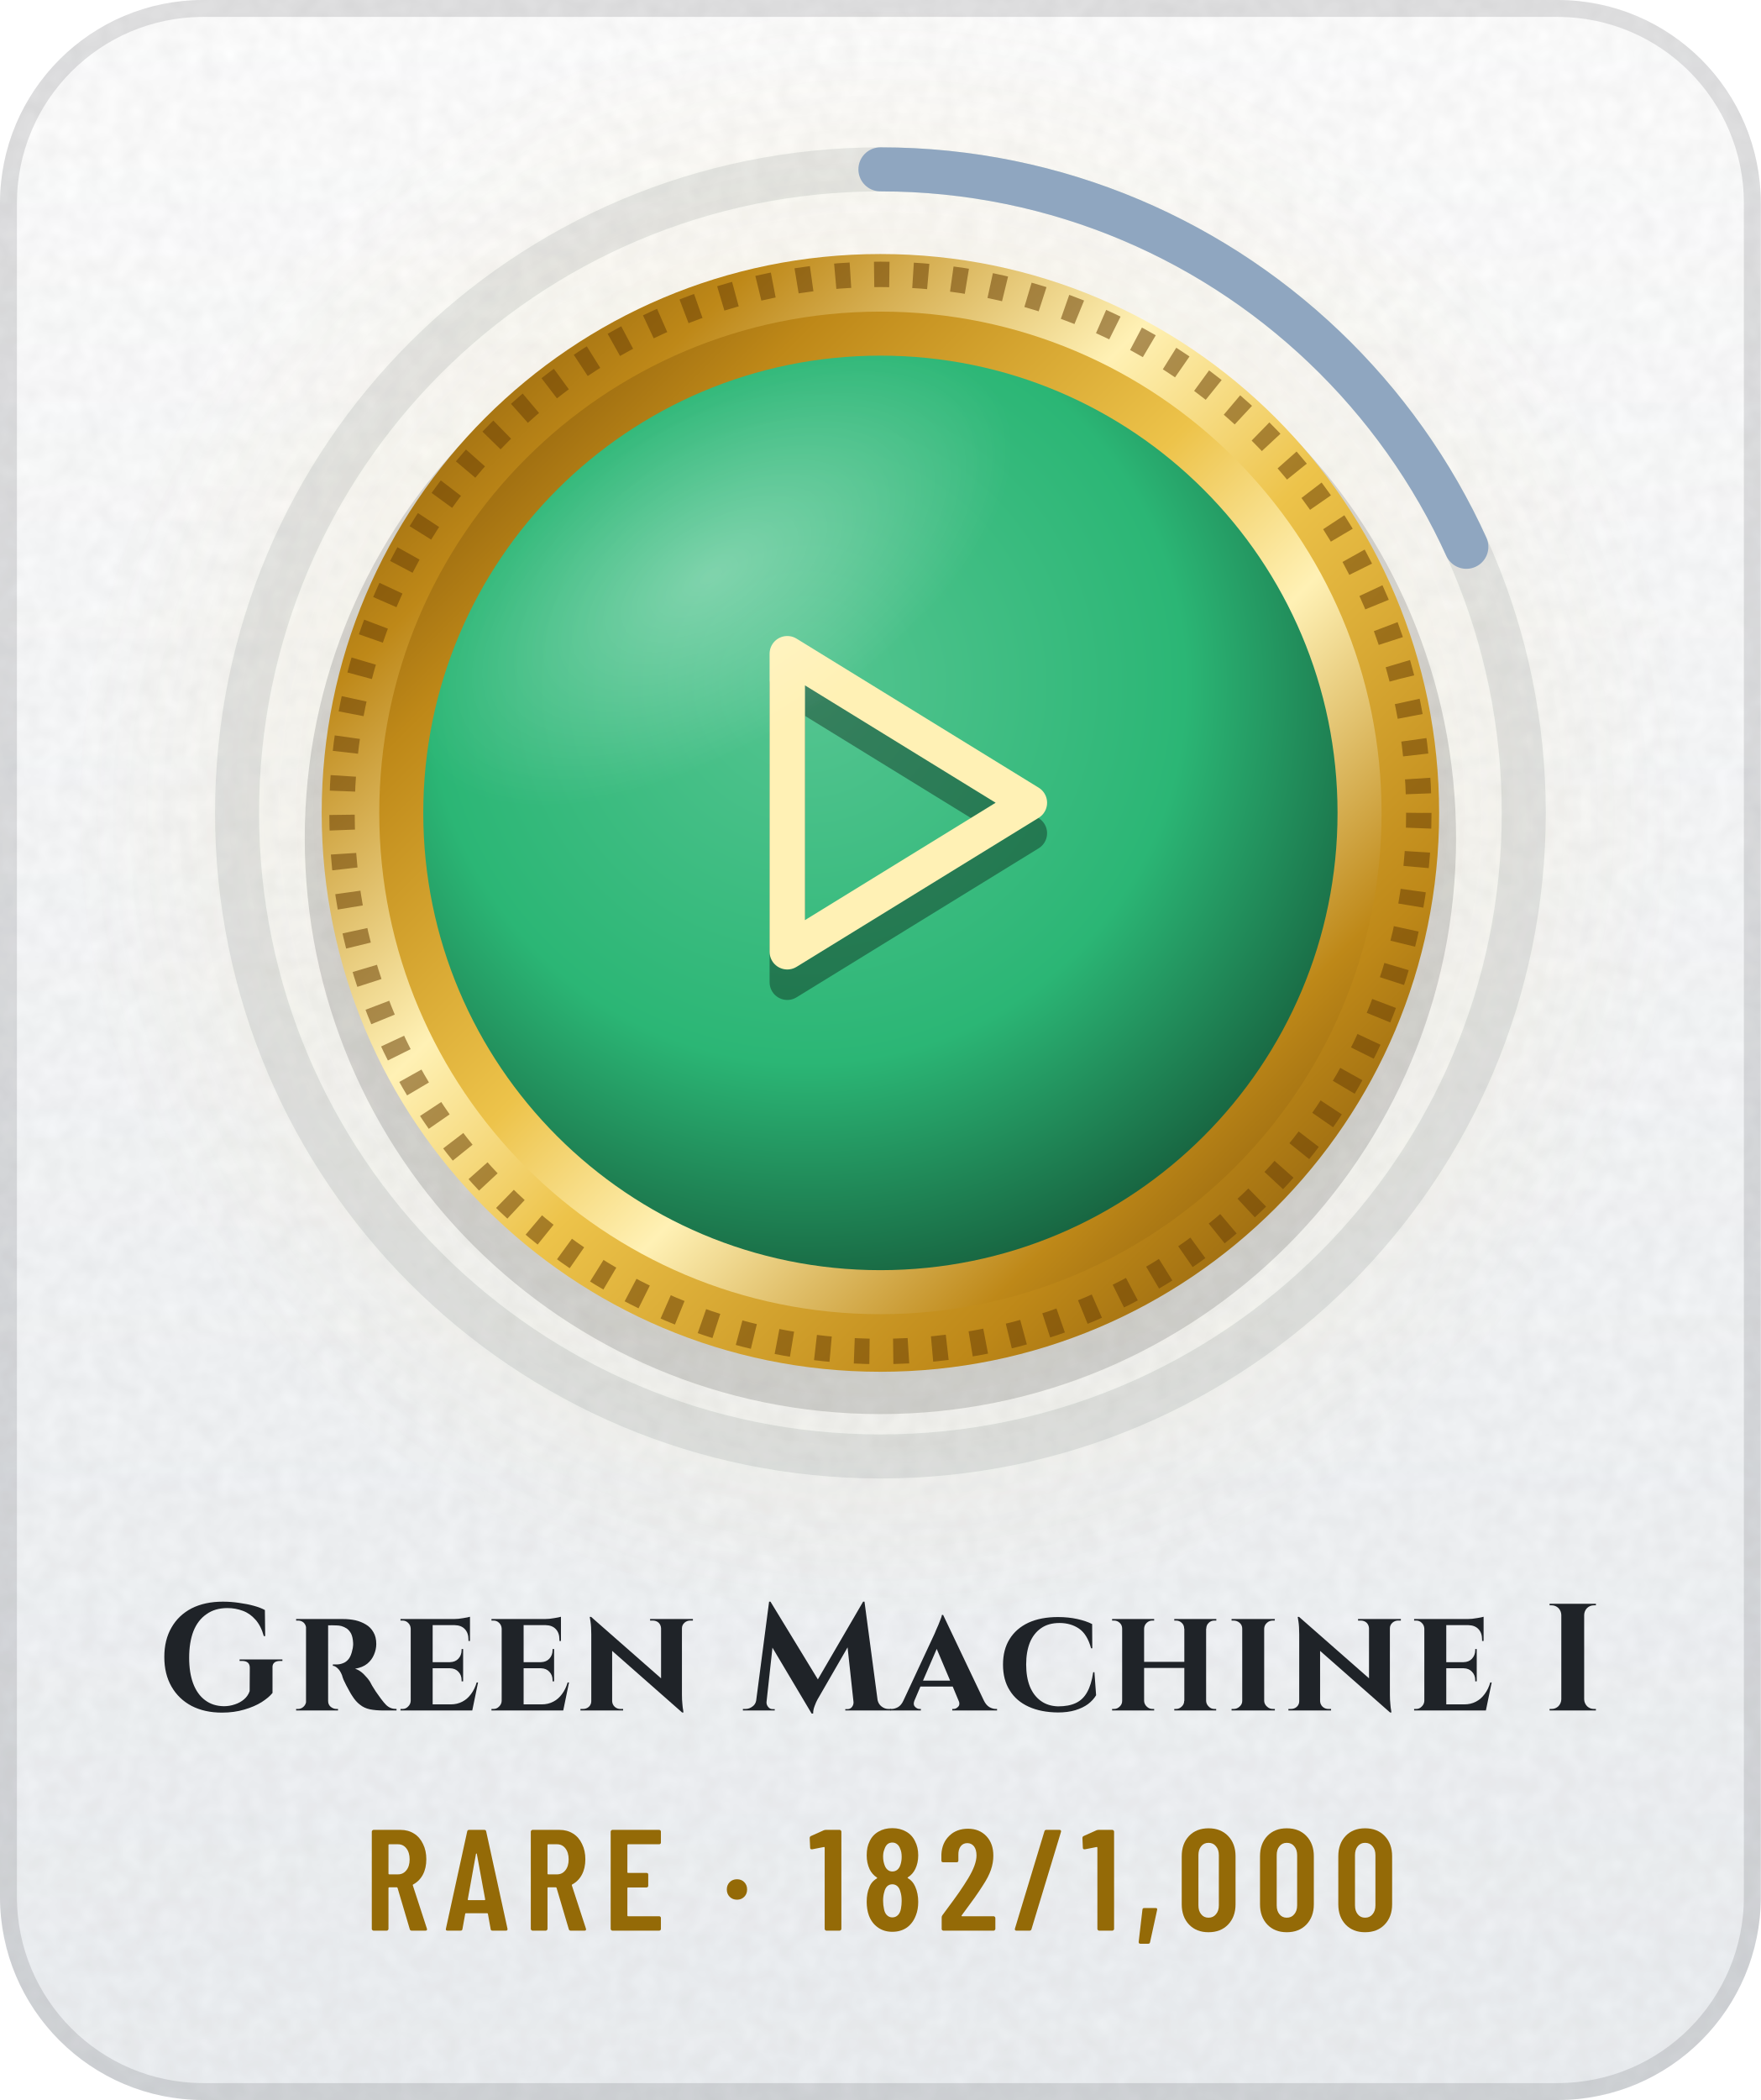
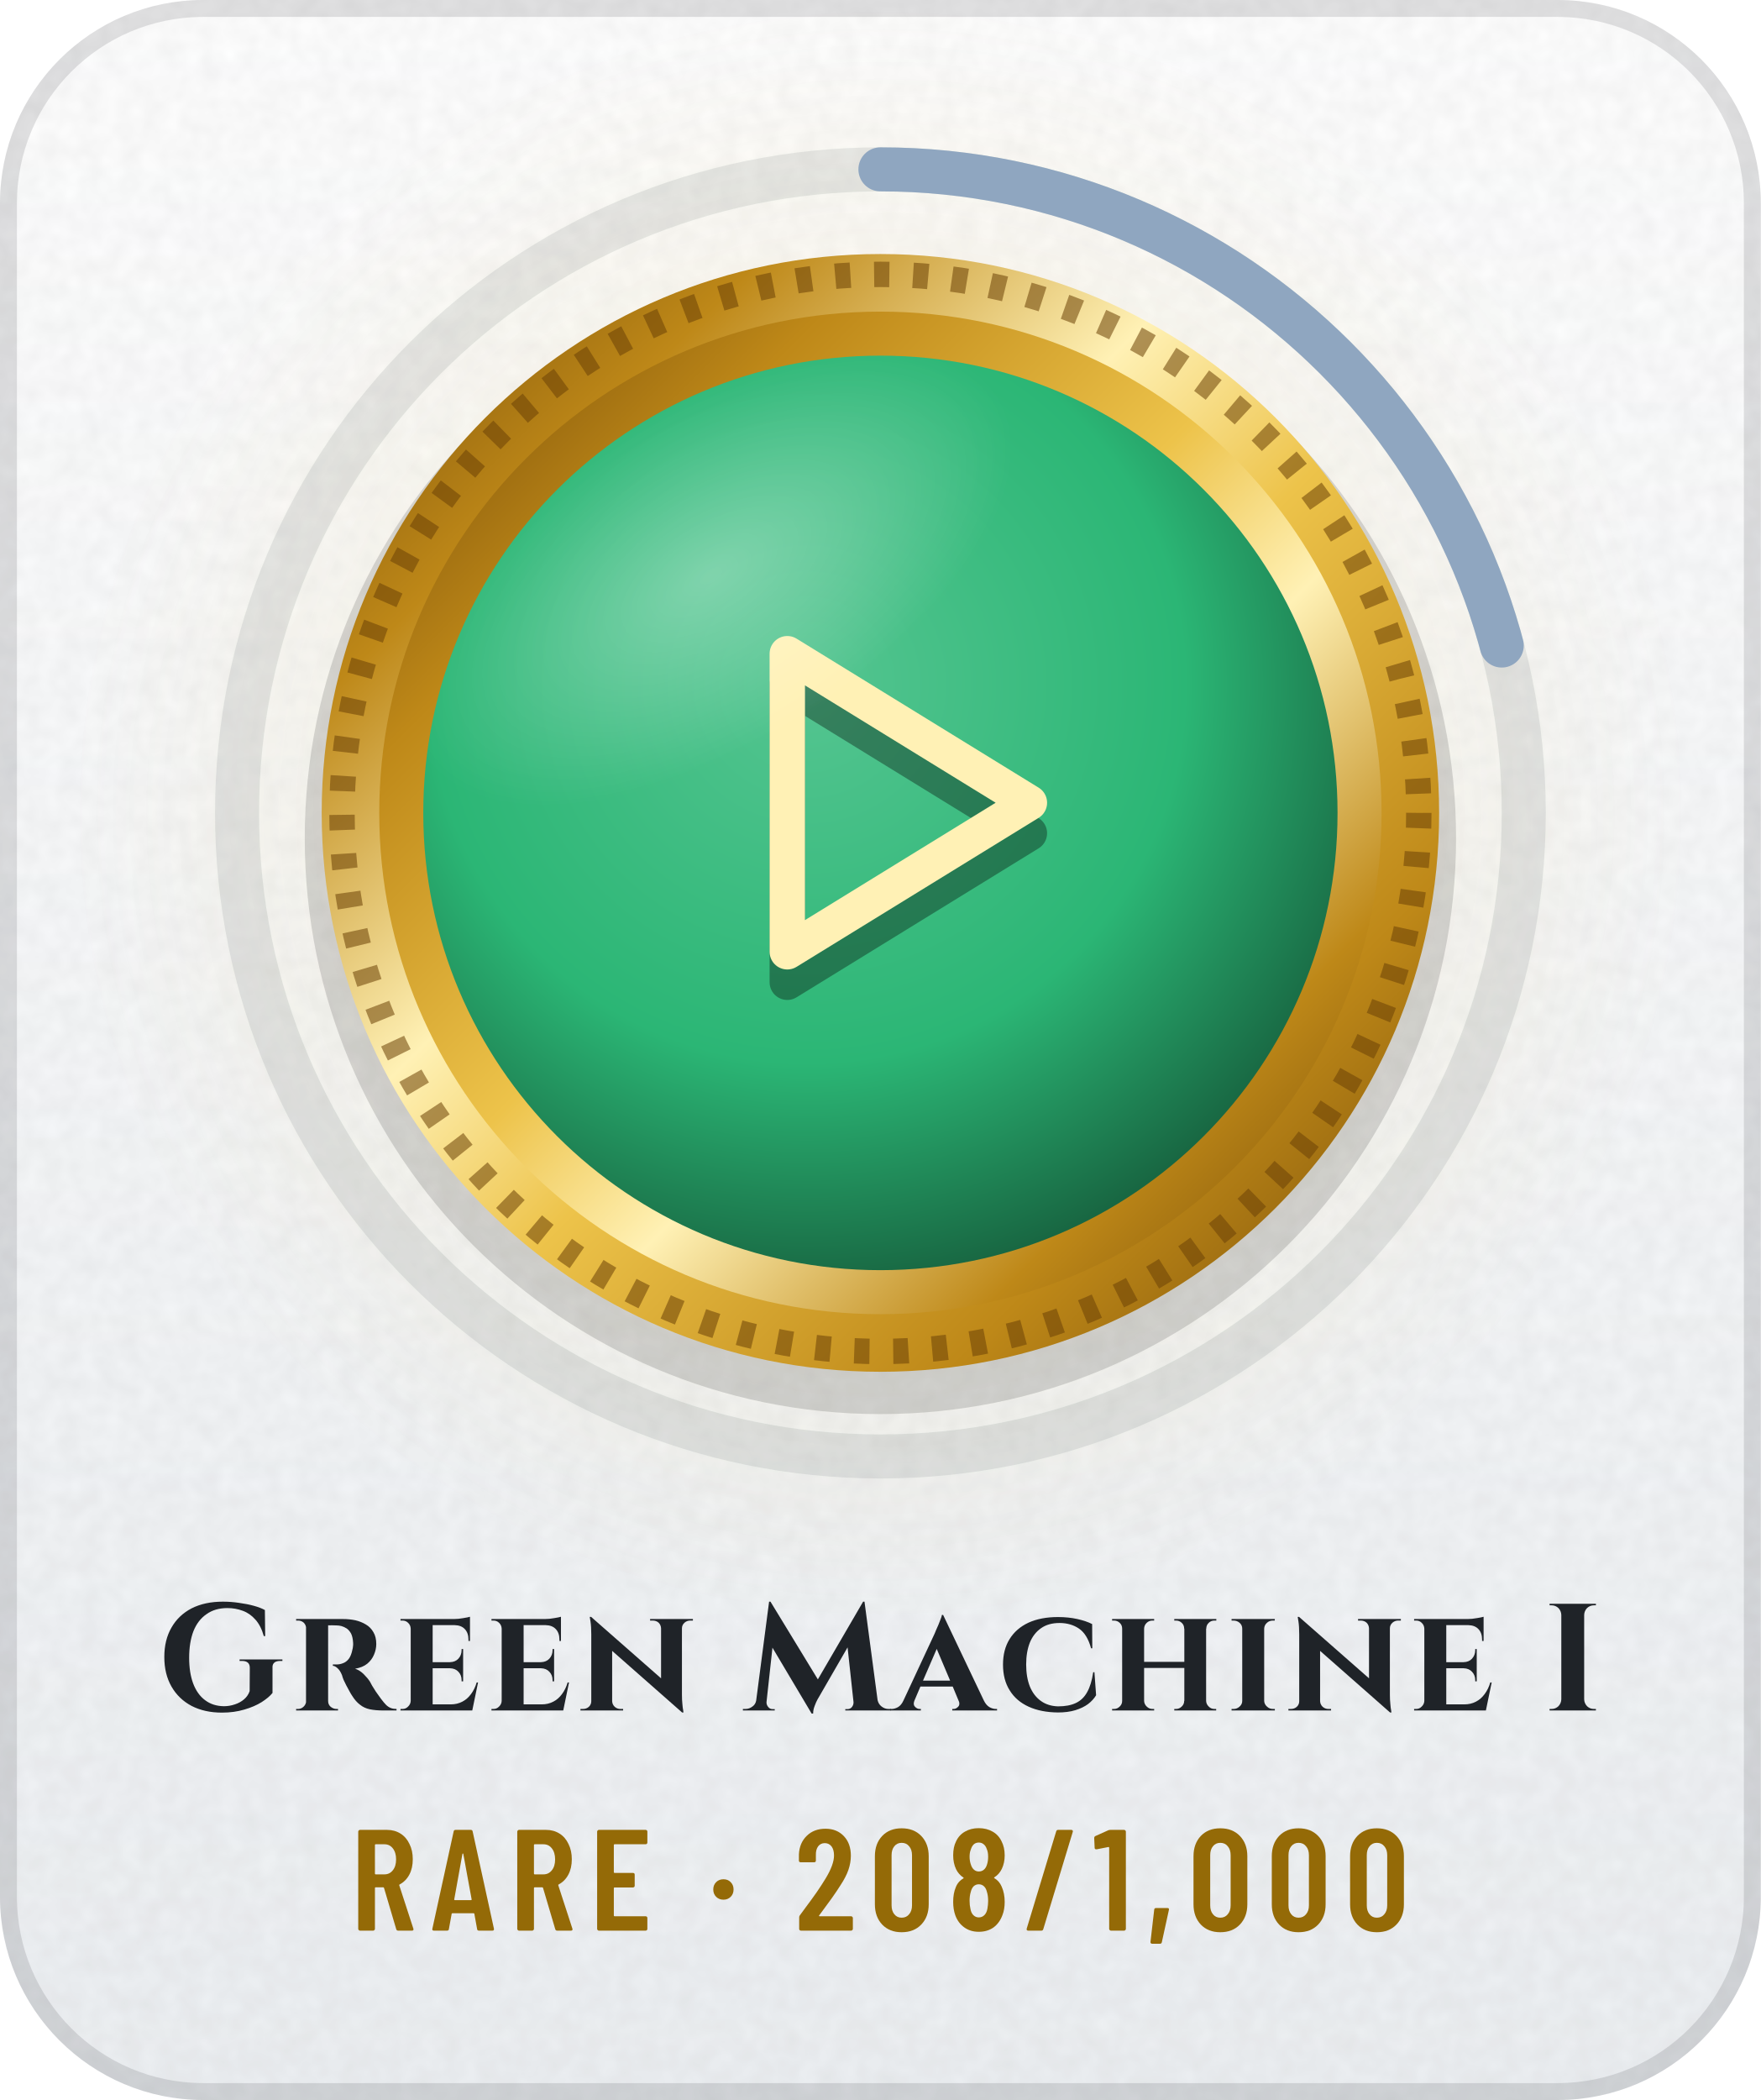
- <svg xmlns="http://www.w3.org/2000/svg" width="104" height="124" viewBox="0 0 104 124" role="img" aria-label="Green Machine I: earned, Rare, 18% to Green Machine II">
+ <svg xmlns="http://www.w3.org/2000/svg" width="104" height="124" viewBox="0 0 104 124" role="img" aria-label="Green Machine I: earned, Rare, 20% to Green Machine II">
  <style>@keyframes tw{0%,100%{opacity:.15;transform:scale(.45)}50%{opacity:1;transform:scale(1)}}.sp{transform-box:fill-box;transform-origin:center;animation:tw 3.4s ease-in-out infinite}@keyframes sh{0%{transform:translateX(-110px)}38%,100%{transform:translateX(200px)}}.sh{animation:sh 6.5s ease-in-out infinite}@keyframes fl{0%,100%{transform:translateY(0)}50%{transform:translateY(-3px)}}.fl{animation:fl 5s ease-in-out infinite}@media (prefers-reduced-motion:reduce){.sp,.fl{animation:none}.sh,.bu{display:none}}</style>
  <defs>
    <linearGradient id="bg" x1="0" y1="0" x2="0" y2="1">
      <stop offset="0" stop-color="#FFFFFF" />
      <stop offset="1" stop-color="#EDF0F3" />
    </linearGradient>
    <clipPath id="card">
      <rect width="104" height="124" rx="12" />
    </clipPath>
    <filter id="grain" x="0" y="0" width="100%" height="100%">
      <feTurbulence type="fractalNoise" baseFrequency=".85" numOctaves="2" stitchTiles="stitch" />
      <feColorMatrix values="0 0 0 0 0 0 0 0 0 0 0 0 0 0 0 0 0 0 .05 0" />
    </filter>
    <radialGradient id="glow" cx=".5" cy=".5" r=".5">
      <stop offset="0" stop-color="#EDC34A" stop-opacity="0.19" />
      <stop offset="1" stop-color="#EDC34A" stop-opacity="0" />
    </radialGradient>
    <linearGradient id="mh" x1="0" y1="0" x2="1" y2="0">
      <stop offset="0" stop-color="#6B4306" />
      <stop offset="0.2" stop-color="#BE8818" />
      <stop offset="0.4" stop-color="#FFF1B5" />
      <stop offset="0.54" stop-color="#EDC34A" />
      <stop offset="0.78" stop-color="#BE8818" />
      <stop offset="1" stop-color="#6B4306" />
    </linearGradient>
    <linearGradient id="md" x1="0" y1="0" x2="1" y2="1">
      <stop offset="0" stop-color="#6B4306" />
      <stop offset="0.2" stop-color="#BE8818" />
      <stop offset="0.4" stop-color="#FFF1B5" />
      <stop offset="0.54" stop-color="#EDC34A" />
      <stop offset="0.78" stop-color="#BE8818" />
      <stop offset="1" stop-color="#6B4306" />
    </linearGradient>
    <linearGradient id="mdr" x1="1" y1="1" x2="0" y2="0">
      <stop offset="0" stop-color="#6B4306" />
      <stop offset="0.2" stop-color="#BE8818" />
      <stop offset="0.4" stop-color="#FFF1B5" />
      <stop offset="0.54" stop-color="#EDC34A" />
      <stop offset="0.78" stop-color="#BE8818" />
      <stop offset="1" stop-color="#6B4306" />
    </linearGradient>
    <linearGradient id="dia" x1="0" y1="0" x2="1" y2="0">
      <stop offset="0" stop-color="#2F7DD1" />
      <stop offset=".5" stop-color="#7B61E0" />
      <stop offset="1" stop-color="#C2449A" />
    </linearGradient>
    <linearGradient id="pb" x1="0" y1="0" x2="1" y2="0">
      <stop offset="0" stop-color="#8FA6C0" />
      <stop offset="1" stop-color="#D3E4F4" />
    </linearGradient>
    <linearGradient id="shg" x1="0" y1="0" x2="1" y2="0">
      <stop offset="0" stop-color="#FFFFFF" stop-opacity="0" />
      <stop offset=".5" stop-color="#FFFFFF" stop-opacity=".6" />
      <stop offset="1" stop-color="#FFFFFF" stop-opacity="0" />
    </linearGradient>
    <radialGradient id="en" cx=".42" cy=".36" r=".75">
      <stop offset="0" stop-color="#55C591" />
      <stop offset=".55" stop-color="#2BB675" />
      <stop offset="1" stop-color="#11492F" />
    </radialGradient>
    <linearGradient id="ig" gradientUnits="userSpaceOnUse" x1="0" y1="34" x2="0" y2="62">
      <stop offset="0" stop-color="#FFF1B5" />
      <stop offset="1" stop-color="#EDC34A" />
    </linearGradient>
    <radialGradient id="gl" cx=".5" cy=".5" r=".5">
      <stop offset="0" stop-color="#FFFFFF" stop-opacity=".45" />
      <stop offset="1" stop-color="#FFFFFF" stop-opacity="0" />
    </radialGradient>
    <clipPath id="fc">
      <circle cx="52" cy="48" r="27" />
    </clipPath>
  </defs>
  <g clip-path="url(#card)">
    <rect width="104" height="124" fill="url(#bg)" />
    <rect width="104" height="124" filter="url(#grain)" />
  </g>
  <rect x=".5" y=".5" width="103" height="123" rx="11.5" fill="none" stroke="#1F2328" stroke-opacity=".13" />
  <circle cx="52" cy="48" r="48" fill="url(#glow)" />
  <circle cx="52" cy="48" r="38" fill="none" stroke="#1F2328" stroke-opacity=".09" stroke-width="2.6" />
-   <circle cx="52" cy="48" r="38" fill="none" stroke="#8FA6C0" stroke-width="2.6" stroke-linecap="round" stroke-dasharray="43.5 238.8" transform="rotate(-90 52 48)" />
+   <circle cx="52" cy="48" r="38" fill="none" stroke="#8FA6C0" stroke-width="2.6" stroke-linecap="round" stroke-dasharray="49.7 238.8" transform="rotate(-90 52 48)" />
  <circle cx="52" cy="49.5" r="34" fill="#000000" fill-opacity=".14" />
  <circle cx="52" cy="48" r="33" fill="url(#md)" />
  <circle cx="52" cy="48" r="31.8" fill="none" stroke="#6B4306" stroke-opacity=".55" stroke-width="1.5" stroke-dasharray=".9 1.4" />
  <circle cx="52" cy="48" r="29.6" fill="url(#mdr)" />
  <circle cx="52" cy="48" r="27" fill="url(#en)" />
  <g transform="translate(38.8 36) scale(1.1)" fill="none" stroke="#000000" stroke-width="1.9" stroke-linecap="round" stroke-linejoin="round" stroke-opacity=".35">
    <path d="M7 4l13 8-13 8z" />
  </g>
  <g transform="translate(38.8 34.2) scale(1.1)" fill="none" stroke="url(#ig)" stroke-width="1.9" stroke-linecap="round" stroke-linejoin="round">
    <path d="M7 4l13 8-13 8z" />
  </g>
  <g clip-path="url(#fc)">
    <ellipse cx="42" cy="34" rx="20" ry="10" transform="rotate(-32 42 34)" fill="url(#gl)" opacity=".7" />
    <g transform="skewX(-18)">
      <rect class="sh" x="10" y="10" width="12" height="80" fill="url(#shg)" opacity=".6" />
    </g>
  </g>
  <g transform="translate(9.3 101) scale(0.009 -0.009)" fill="#1F2328">
    <use href="#s71" x="0" />
    <use href="#s114" x="869" />
    <use href="#s101" x="1561" />
    <use href="#s101" x="2158" />
    <use href="#s110" x="2755" />
    <use href="#s77" x="3851" />
    <use href="#s97" x="4837" />
    <use href="#s99" x="5515" />
    <use href="#s104" x="6231" />
    <use href="#s105" x="7015" />
    <use href="#s110" x="7401" />
    <use href="#s101" x="8213" />
    <use href="#s73" x="9094" />
  </g>
-   <g transform="translate(21.5 114) scale(0.0085 -0.0085)" fill="#946A07">
+   <g transform="translate(20.7 114) scale(0.0085 -0.0085)" fill="#946A07">
    <use href="#m82" x="0" />
    <use href="#m65" x="555" />
    <use href="#m82" x="1105" />
    <use href="#m69" x="1660" />
    <use href="#m183" x="2484" />
-     <use href="#m49" x="3087" />
-     <use href="#m56" x="3455" />
-     <use href="#m50" x="3983" />
-     <use href="#m47" x="4502" />
-     <use href="#m49" x="4982" />
-     <use href="#m44" x="5350" />
-     <use href="#m48" x="5644" />
-     <use href="#m48" x="6188" />
-     <use href="#m48" x="6732" />
+     <use href="#m50" x="3087" />
+     <use href="#m48" x="3606" />
+     <use href="#m56" x="4150" />
+     <use href="#m47" x="4678" />
+     <use href="#m49" x="5158" />
+     <use href="#m44" x="5526" />
+     <use href="#m48" x="5820" />
+     <use href="#m48" x="6364" />
+     <use href="#m48" x="6908" />
  </g>
  <defs>
    <path id="m44" d="M33 -78 59 146Q60 157 71 157H151Q164 157 161 144L112 -80Q110 -91 99 -91H45Q39 -91 36 -88Q32 -84 33 -78Z" />
    <path id="m47" d="M21 14 226 690Q229 700 239 700H331Q337 700 340 696Q343 692 341 686L136 10Q133 0 123 0H31Q25 0 22 4Q19 8 21 14Z" />
    <path id="m48" d="M38 183V517Q38 604 89 658Q140 711 224 711Q309 711 360 658Q412 604 412 517V183Q412 96 360 42Q309 -11 224 -11Q140 -11 89 42Q38 96 38 183ZM296 176V524Q296 563 276 586Q257 610 224 610Q192 610 173 586Q154 563 154 524V176Q154 137 173 114Q192 90 224 90Q257 90 276 114Q296 137 296 176Z" />
    <path id="m49" d="M122 700H218Q223 700 226 696Q230 693 230 688V12Q230 7 226 4Q223 0 218 0H126Q121 0 118 4Q114 7 114 12V576Q114 578 112 580Q111 582 109 581L27 565H24Q13 565 13 576L10 643Q10 653 18 657L107 697Q114 700 122 700Z" />
    <path id="m50" d="M173 100H392Q397 100 400 96Q404 93 404 88V12Q404 7 400 4Q397 0 392 0H43Q38 0 34 4Q31 7 31 12V92Q31 101 36 107L75 160Q114 212 152 266Q189 320 215 363Q273 459 273 522Q273 562 256 585Q238 608 209 608Q180 608 163 586Q146 563 147 526V487Q147 482 144 478Q140 475 135 475H41Q36 475 32 478Q29 482 29 487V530Q33 610 84 659Q134 708 214 708Q293 708 342 656Q390 605 390 521Q390 471 373 422Q356 373 319 317Q294 277 260 229Q225 181 214 166Q184 126 170 106Q168 104 169 102Q170 100 173 100Z" />
    <path id="m56" d="M325 364Q358 345 375 306Q396 259 396 200Q396 147 380 107Q360 53 318 22Q275 -8 216 -8Q158 -8 116 22Q73 52 53 106Q38 148 38 200Q38 259 56 301Q71 341 109 363Q113 366 109 369Q76 390 58 427Q38 470 38 523Q38 581 58 620Q78 664 120 688Q161 712 216 712Q270 712 312 688Q353 665 374 621Q396 579 396 523Q396 471 376 429Q358 392 325 371Q319 367 325 364ZM159 559Q152 541 152 513Q152 483 162 456Q169 435 183 423Q197 411 216 411Q237 411 252 424Q266 436 273 459Q281 483 281 513Q281 547 271 568Q264 589 250 600Q236 612 216 612Q198 612 184 602Q171 591 164 573ZM281 206Q281 244 272 271Q266 295 252 308Q237 322 216 322Q195 322 180 308Q166 294 160 268Q152 242 152 208Q152 177 158 151Q163 123 178 108Q194 92 216 92Q239 92 255 108Q271 124 276 153Q281 180 281 206Z" />
    <path id="m65" d="M325 11 306 116Q306 121 300 121H154Q148 121 148 116L129 11Q128 0 116 0H25Q11 0 14 13L162 689Q164 700 175 700H281Q292 700 294 689L442 13V9Q442 0 431 0H338Q326 0 325 11ZM171 212H282Q288 212 287 217L229 533Q228 536 226 536Q224 536 223 533L166 217Q165 212 171 212Z" />
    <path id="m69" d="M391 600H175Q170 600 170 595V406Q170 401 175 401H303Q308 401 312 398Q315 394 315 389V312Q315 307 312 304Q308 300 303 300H175Q170 300 170 295V105Q170 100 175 100H391Q396 100 400 96Q403 93 403 88V12Q403 7 400 4Q396 0 391 0H66Q61 0 58 4Q54 7 54 12V688Q54 693 58 696Q61 700 66 700H391Q396 700 400 696Q403 693 403 688V612Q403 607 400 604Q396 600 391 600Z" />
    <path id="m82" d="M318 10 233 297Q231 301 228 301H175Q170 301 170 296V12Q170 7 166 4Q163 0 158 0H66Q61 0 58 4Q54 7 54 12V688Q54 693 58 696Q61 700 66 700H254Q307 700 348 674Q388 649 410 602Q433 556 433 496Q433 434 409 389Q385 344 342 321Q338 320 339 315L437 14Q438 12 438 9Q438 0 427 0H331Q321 0 318 10ZM170 595V396Q170 391 175 391H236Q272 391 294 419Q317 447 317 495Q317 543 294 572Q272 600 236 600H175Q170 600 170 595Z" />
    <path id="m183" d="M37 286Q37 317 57 337Q77 357 108 357Q139 357 158 337Q178 317 178 286Q178 255 158 235Q138 215 108 215Q77 215 57 235Q37 255 37 286Z" />
    <path id="s71" d="M755 280V115Q731 85 684 55Q636 25 570 6Q504 -14 423 -14Q309 -14 224 30Q139 75 92 157Q45 239 45 351Q45 463 92 544Q138 625 224 670Q311 714 429 714Q484 714 536 706Q588 699 632 687Q676 675 705 659L707 488H698Q679 556 643 596Q607 637 560 654Q512 672 459 672Q378 672 322 632Q265 593 236 520Q208 447 208 345Q208 249 234 178Q261 106 312 68Q363 29 436 28Q473 28 508 40Q542 51 568 73Q594 95 605 127L606 280Q606 325 555 325H539V335H820V325H805Q775 325 763 310Q754 299 755 280Z" />
    <path id="s73" d="M119 73V627Q118 653 100 672Q81 690 55 690H42V700H346V690H333Q307 690 288 672Q270 653 269 627V73Q270 47 288 28Q307 10 333 10H346V0H42V10H55Q81 10 100 28Q118 47 119 73Z" />
    <path id="s77" d="M780 714H789L875 68Q881 42 900 27Q921 10 947 10H963V0H663V9H678Q695 9 706 22Q717 36 717 52V55L678 414L491 90L481 73Q471 55 462 30Q452 5 452 -20H442L185 412L146 55V52Q146 36 158 22Q169 9 185 9H200V0H-9V10H7Q34 10 55 27Q73 40 78 64L163 714H172L483 204Z" />
    <path id="s97" d="M319 627 586 66Q601 35 623 22Q645 10 665 10H673V0H379V10H387Q404 10 418 25Q429 36 424 56L382 157H170L130 63Q121 38 134 25Q148 10 165 10H173V0H-27V10H-19Q1 10 23 22Q45 35 59 66L264 506Q266 512 273 528Q280 543 288 562Q296 582 303 600Q310 617 311 627ZM187 196H365L277 404Z" />
    <path id="s99" d="M634 251 645 100Q626 68 592 42Q558 17 509 2Q460 -13 395 -13Q283 -12 202 25Q121 62 78 132Q34 201 34 301Q34 399 77 468Q120 538 201 576Q282 613 395 613Q463 613 522 600Q580 587 619 567L620 408H612Q587 500 533 537Q479 574 405 574Q332 574 284 540Q235 506 210 445Q186 384 186 302Q186 219 210 158Q235 97 282 63Q329 29 395 27Q466 27 512 49Q559 71 586 120Q614 169 626 251Z" />
    <path id="s101" d="M543 184 505 0H34V10H47Q69 10 84 26Q100 41 101 63V537Q100 560 84 575Q69 590 47 590H34V600H385Q414 600 446 606Q478 611 490 615V456H480V465Q480 509 456 534Q433 559 389 560H245V317H359Q394 318 414 340Q435 363 435 396V403H445V191H435V199Q435 232 414 254Q394 276 359 277H245V40H363Q406 40 440 58Q473 75 497 108Q521 140 534 184Z" />
    <path id="s104" d="M100 63V537Q100 560 84 575Q68 590 46 590H34V600H310V590H299Q277 590 261 575Q245 560 244 537V319H508V537H507Q507 560 491 575Q475 590 453 590H442V600H718V590H706Q683 590 668 575Q652 560 652 537H651V63Q652 41 668 26Q683 10 706 10H717V0H442V10H453Q475 10 491 26Q507 41 507 63H508V279H244V63Q245 41 261 26Q277 10 299 10H310V0H34V10H46Q68 10 84 26Q100 41 100 63Z" />
    <path id="s105" d="M104 63V537Q104 560 87 575Q70 590 46 590H34V600H318L317 590H306Q282 590 266 575Q249 560 248 537V63Q249 41 266 26Q282 10 306 10H318V0H34V10H47Q70 10 87 26Q104 41 104 63Z" />
    <path id="s110" d="M91 614 550 211V539Q549 561 534 576Q518 590 495 590H478V600H759V590H742Q720 590 704 576Q687 561 687 539V104Q687 69 690 42Q692 16 695 2L697 -13H688L229 391V61Q230 39 246 24Q262 10 284 10H301V0H21V10H37Q60 10 76 24Q92 39 92 61V500Q92 551 87 583L82 614Z" />
    <path id="s114" d="M106 0H41V10H53Q75 10 91 26Q103 38 106 54V547Q103 564 91 576Q75 590 54 590H41V600H349Q390 600 429 592Q468 583 499 564Q530 546 548 514Q567 483 567 436Q567 401 552 366Q538 332 508 307Q477 282 428 274Q457 265 484 239Q510 213 525 190Q529 182 539 164Q549 147 564 124Q580 102 597 78Q617 51 632 36Q647 22 663 16Q679 10 700 10V0H616Q562 0 524 8Q487 16 460 38Q432 59 409 96Q400 109 390 128Q380 146 370 165Q360 184 352 202Q345 220 342 232Q329 264 312 278Q296 293 282 293V302H307Q328 302 348 310Q369 317 386 338Q403 360 411 402Q413 408 414 419Q416 430 415 444Q413 481 402 504Q390 526 373 538Q356 549 338 554Q321 558 308 558Q289 559 274 559Q259 558 251 559V63Q251 38 268 24Q286 10 306 10H316V0Z" />
  </defs>
</svg>
